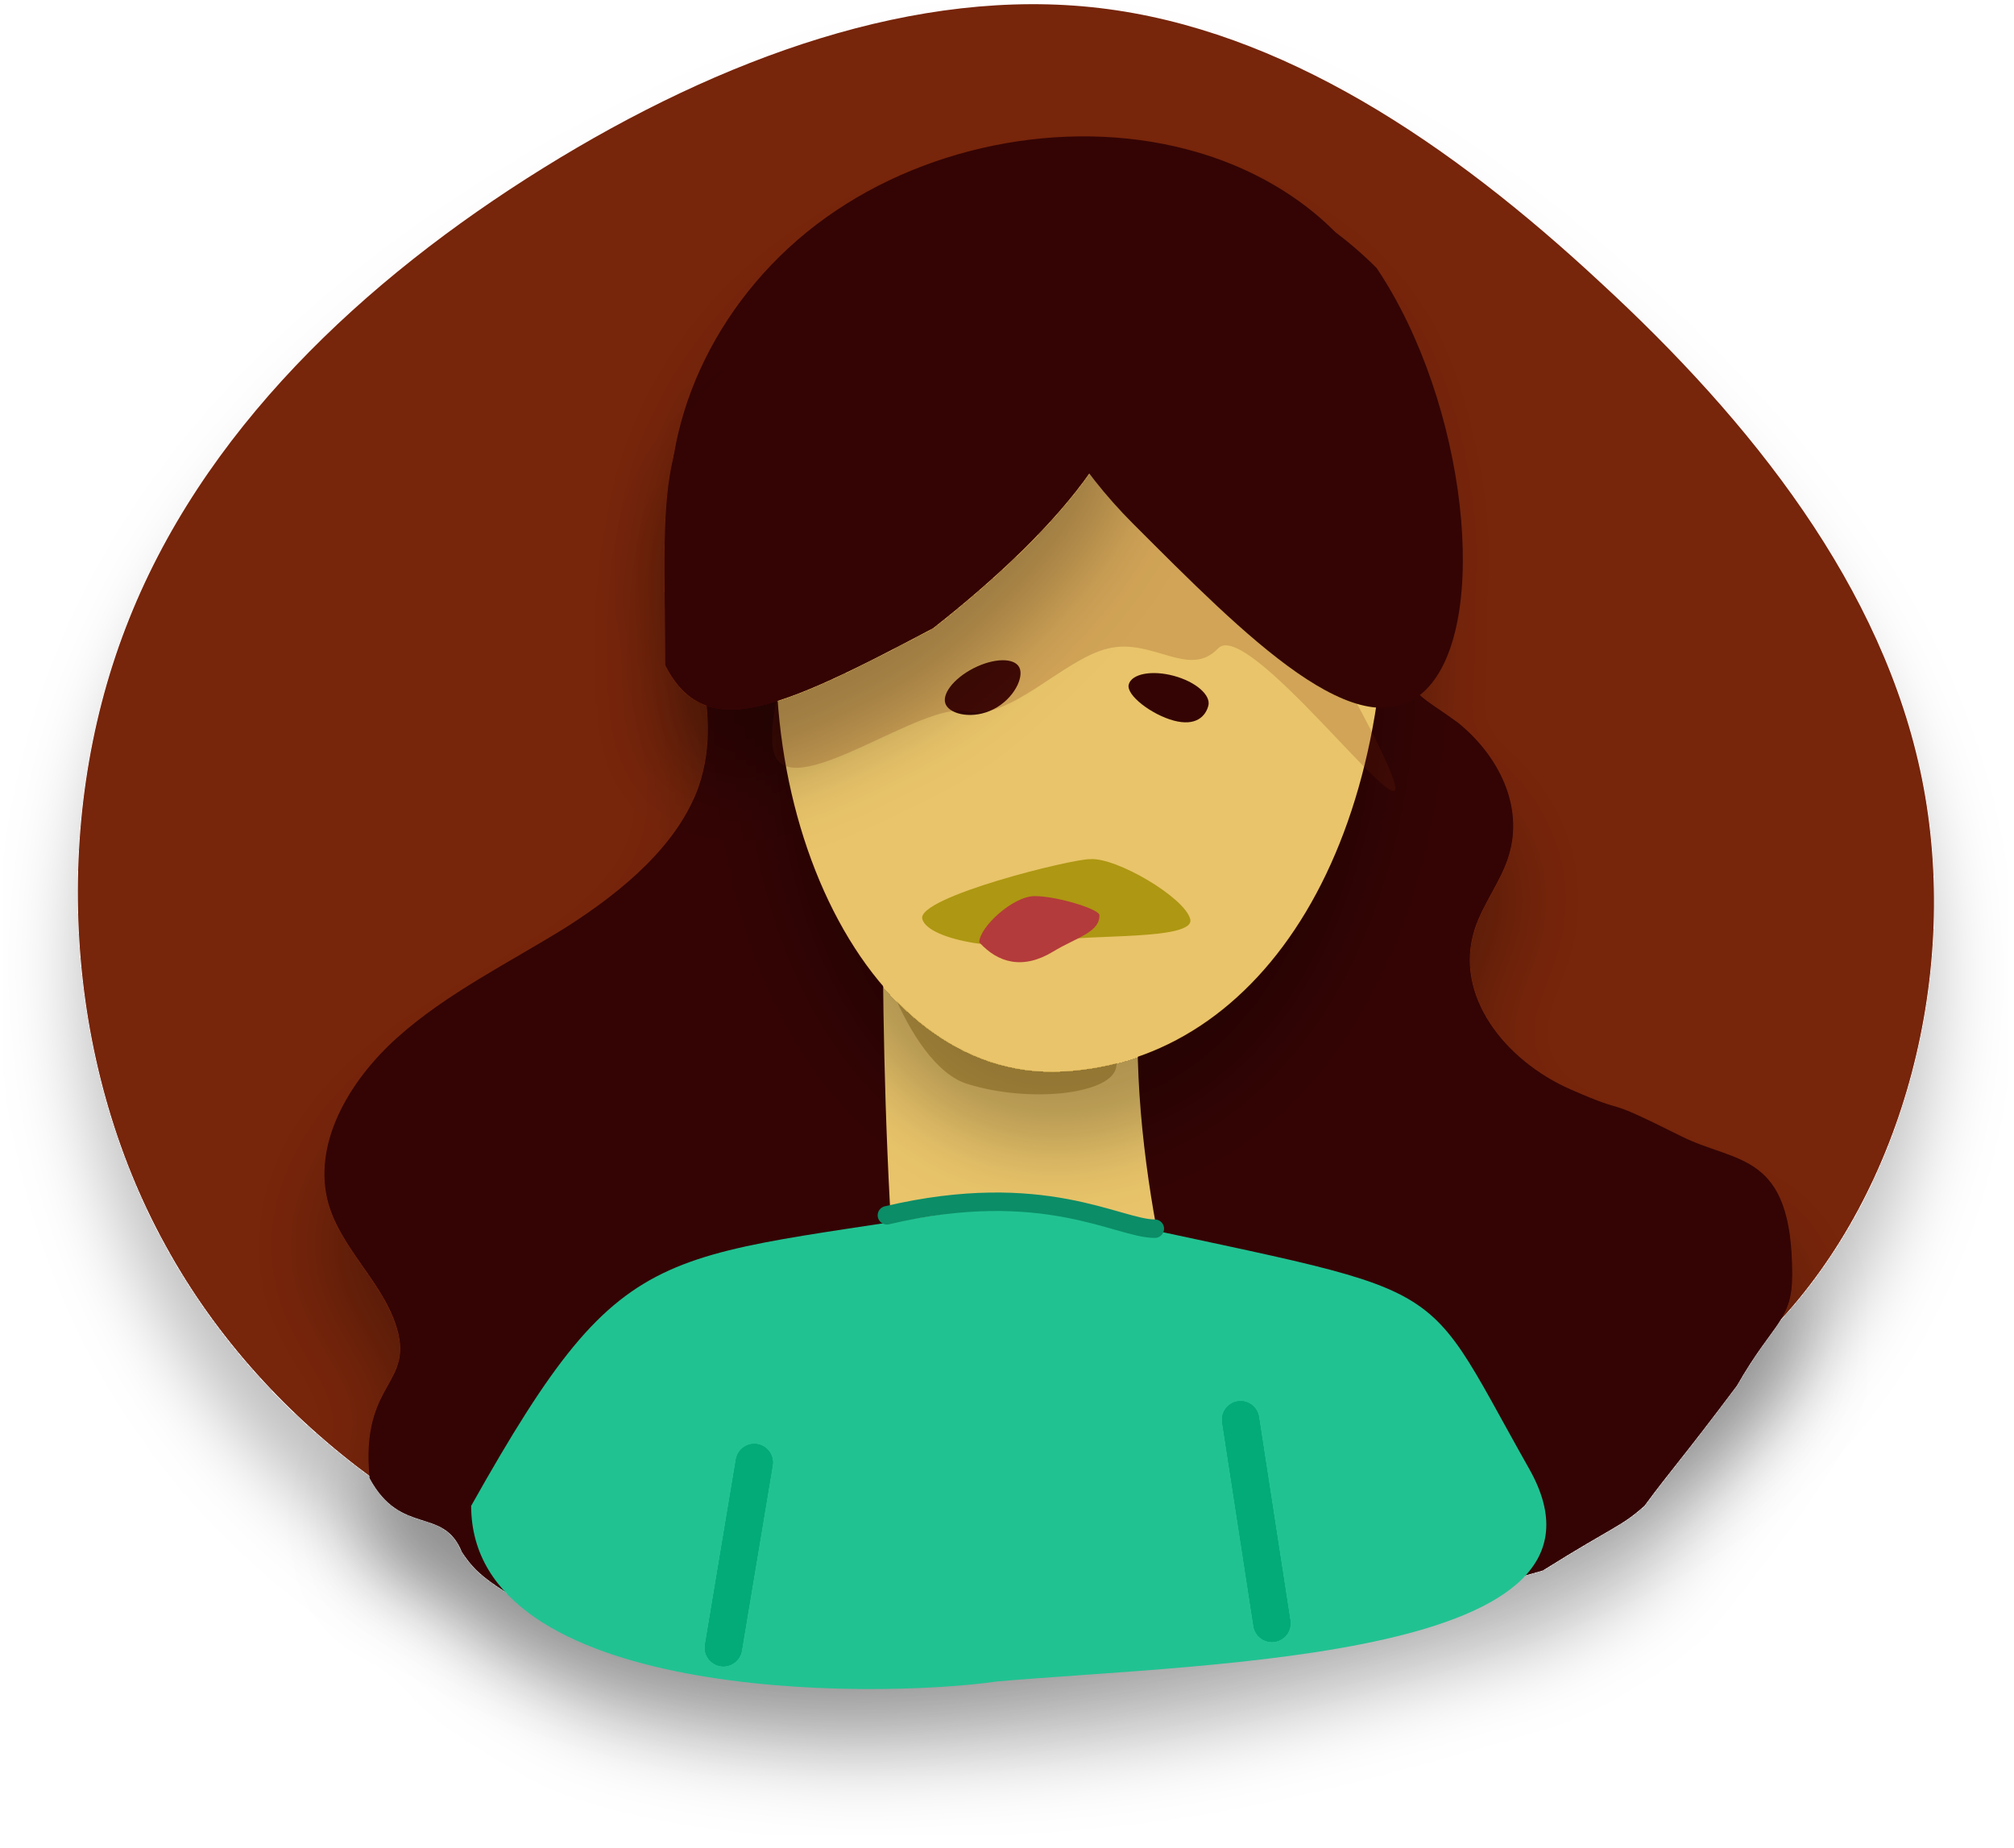
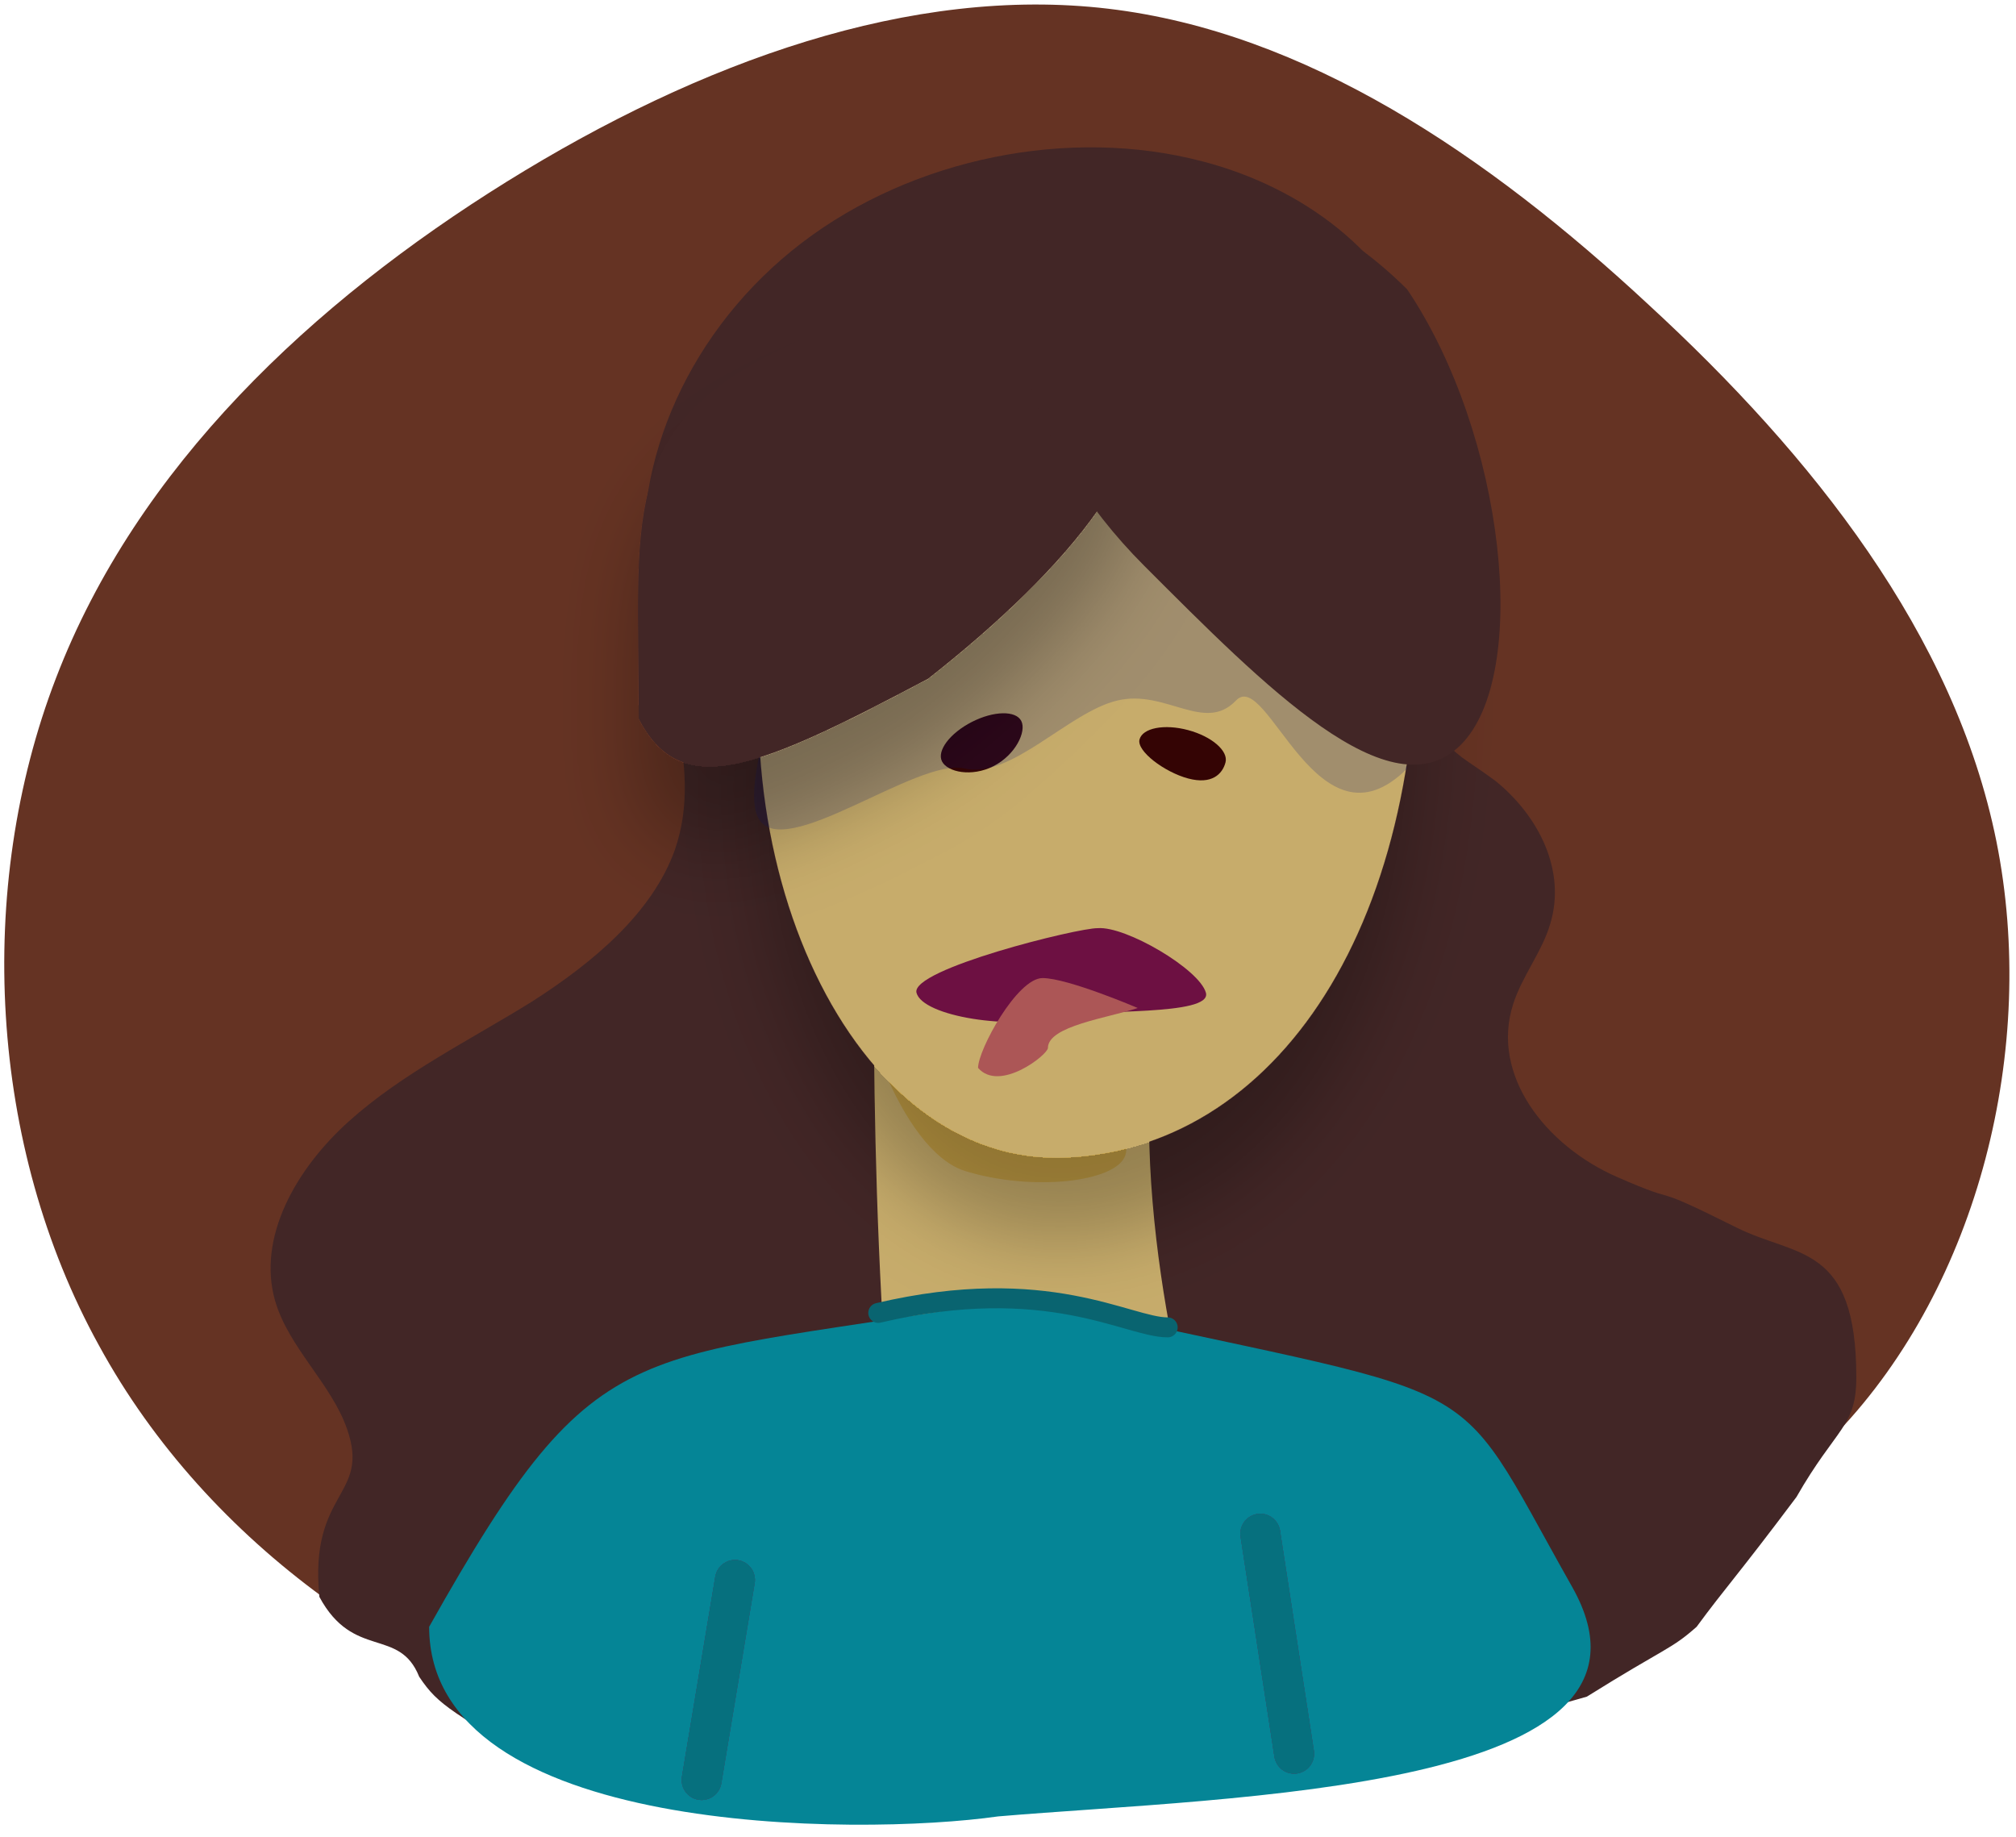
- <svg xmlns="http://www.w3.org/2000/svg" width="109" height="100" viewBox="0 0 109 100" fill="none">
+ <svg xmlns="http://www.w3.org/2000/svg" width="101" height="92" viewBox="0 0 101 92" fill="none">
+   <path d="M55.522 0.437C65.379 1.605 74.47 7.712 82.605 15.277C90.787 22.809 97.932 31.785 100.018 42.149C102.103 52.513 99.116 64.346 92.067 71.753C85.019 79.16 73.943 82.189 63.112 84.76C52.2 87.318 41.566 89.466 31.144 86.998C20.687 84.482 10.428 77.43 4.959 67.407C-0.557 57.419 -1.25 44.507 2.803 33.976C6.869 23.365 15.679 15.134 25.402 9.093C35.078 3.086 45.666 -0.732 55.522 0.437Z" fill="#653323" />
+   <path d="M73.55 38.163C69.764 35.601 74.38 34.224 72.361 29.535C73.793 26.164 72.049 19.658 71.204 17.172C69.65 12.714 65.303 9.398 60.235 8.083C53.569 6.331 45.731 7.92 40.176 12.161C34.62 16.401 31.569 23.114 32.375 29.306C32.938 33.754 35.327 38.145 33.816 42.56C32.689 45.731 29.718 48.218 26.651 50.179C23.532 52.116 20.157 53.767 17.479 56.175C14.801 58.583 12.889 62.004 13.776 65.147C14.456 67.519 16.596 69.305 17.393 71.607C18.568 74.987 15.481 74.668 16 80C17.706 83.168 20 81.5 21 84C22 85.5 22.631 85.722 28 89C35 91 35 90.5 41.5 91.302C59.741 90.66 61.845 90.006 79.5 85C83.5 82.5 83.7 82.653 85 81.5C86.474 79.496 87 79 90 75C92 71.5 93 71.5 93 69C93 62.292 90 63 87 61.5C82.237 59.119 84.571 60.525 81.009 58.964C77.447 57.402 74.658 53.865 75.812 50.293C76.252 48.917 77.263 47.664 77.661 46.299C78.476 43.644 77.113 40.904 74.931 39.13C74.54 38.842 74.097 38.528 73.55 38.163Z" fill="#422626" />
+   <path d="M57.565 56.459C57.658 66.562 61.075 76.264 61.483 77.788C60.014 81.448 49.141 83.545 44.759 73.285C43.37 58.956 43.858 42.491 43.858 42.491L49.914 49.852L57.565 56.459Z" fill="#C7AC6B" />
+   <path d="M56.382 57.865C55.957 59.235 51.688 59.7 48.354 58.666C45.02 57.633 42.688 49.852 43.113 48.483C43.538 47.113 44.84 51.026 51.115 53.514C54.449 54.548 56.807 56.496 56.382 57.865Z" fill="#C29D44" />
  <g filter="url(#filter0_d_0_1)">
-     <path d="M59.522 0.437C69.379 1.605 78.47 7.712 86.605 15.277C94.787 22.809 101.932 31.785 104.018 42.149C106.103 52.513 103.116 64.346 96.067 71.753C89.019 79.16 77.943 82.189 67.112 84.76C56.2 87.318 45.566 89.466 35.144 86.998C24.687 84.482 14.428 77.43 8.959 67.407C3.443 57.419 2.75 44.507 6.803 33.976C10.869 23.365 19.679 15.134 29.402 9.093C39.078 3.086 49.666 -0.732 59.522 0.437Z" fill="#77250B" />
+     <path d="M70.9 28.118C71.966 45.499 64.367 57.418 53.501 57.985C42.635 58.553 35.533 42.803 38.8 28.118C46.399 15.064 56.768 14 56.768 14H63.301L70.9 28.118Z" fill="#C7AC6B" />
  </g>
+   <path d="M53.27 50.925C50.645 51.628 46.232 50.919 45.916 49.739C45.599 48.559 54.029 46.476 55 46.5C56.401 46.388 60.099 48.559 60.416 49.739C60.732 50.919 54.716 50.537 53.27 50.925Z" fill="#6D1042" />
+   <path d="M57 50.5C55.5 51 52.5 51.399 52.5 52.5C52.5 52.834 50.083 54.746 49 53.5C49 52.588 50.961 49 52.23 49C53.499 49 57 50.5 57 50.5Z" fill="#AC5656" />
+   <path d="M59.523 39C60.713 39.319 61.242 38.778 61.396 38.2C61.551 37.623 60.713 36.896 59.523 36.577C58.334 36.258 57.244 36.468 57.089 37.046C56.934 37.624 58.334 38.681 59.523 39Z" fill="#340404" />
+   <path d="M49.776 38.382C50.872 37.821 51.438 36.651 51.165 36.119C50.893 35.586 49.783 35.609 48.687 36.169C47.591 36.73 46.922 37.616 47.195 38.148C47.467 38.681 48.679 38.942 49.776 38.382Z" fill="#340404" />
+   <path d="M53.759 19.163C55.961 19.424 57.992 20.788 59.809 22.478C61.637 24.161 70.034 36.185 70.5 38.5C66 43 63.497 33.44 61.923 35.094C60.348 36.749 58.401 34.52 55.982 35.094C53.544 35.666 50.641 39.051 48.313 38.5C45.977 37.938 39.222 43.239 38 41C36.768 38.769 41.077 29.008 41.982 26.655C42.89 24.285 44.858 22.446 47.03 21.097C49.192 19.755 51.557 18.902 53.759 19.163Z" fill="#0B1577" fill-opacity="0.2" />
  <g filter="url(#filter1_d_0_1)">
-     <path d="M77.55 38.163C73.764 35.601 78.38 34.224 76.361 29.535C77.793 26.164 76.049 19.658 75.204 17.172C73.65 12.714 69.303 9.398 64.235 8.083C57.569 6.331 49.731 7.92 44.176 12.161C38.62 16.401 35.569 23.114 36.375 29.306C36.938 33.754 39.327 38.145 37.816 42.56C36.689 45.731 33.718 48.218 30.651 50.179C27.532 52.116 24.157 53.767 21.479 56.175C18.801 58.583 16.889 62.004 17.776 65.147C18.456 67.519 20.596 69.305 21.393 71.607C22.568 74.987 19.481 74.668 20 80C21.706 83.168 24 81.5 25 84C26 85.5 26.631 85.722 32 89C39 91 39 90.5 45.5 91.302C63.741 90.66 65.845 90.006 83.5 85C87.5 82.5 87.7 82.653 89 81.5C90.474 79.496 91 79 94 75C96 71.5 97 71.5 97 69C97 62.292 94 63 91 61.5C86.237 59.119 88.571 60.525 85.009 58.964C81.447 57.402 78.658 53.865 79.812 50.293C80.252 48.917 81.263 47.664 81.661 46.299C82.476 43.644 81.113 40.904 78.931 39.13C78.54 38.842 78.097 38.528 77.55 38.163Z" fill="#340404" />
+     <path d="M46.5 34C38 38.5 34.14 40.178 32 36C32 26 31.034 21.66 38.778 17.692C46.522 13.725 54.535 13.896 56.675 18.074C58.816 22.252 53.5 28.5 46.5 34Z" fill="#422626" />
  </g>
-   <path d="M61.565 56.459C61.658 66.562 65.075 76.264 65.483 77.788C64.014 81.448 53.141 83.545 48.759 73.285C47.37 58.956 47.858 42.491 47.858 42.491L53.914 49.852L61.565 56.459Z" fill="#E9C46A" />
-   <path d="M60.382 57.865C59.957 59.235 55.688 59.7 52.354 58.666C49.02 57.633 46.688 49.852 47.113 48.483C47.538 47.113 48.84 51.026 55.115 53.514C58.449 54.548 60.807 56.496 60.382 57.865Z" fill="#C29D44" />
-   <g filter="url(#filter2_d_0_1)">
-     <path d="M74.9 28.118C75.966 45.499 68.367 57.418 57.501 57.985C46.635 58.553 39.533 42.803 42.8 28.118C50.399 15.064 60.768 14 60.768 14H67.301L74.9 28.118Z" fill="#E9C46A" />
-   </g>
-   <path d="M57.27 50.925C54.645 51.628 50.232 50.919 49.916 49.739C49.599 48.559 58.029 46.476 59 46.5C60.401 46.388 64.099 48.559 64.416 49.739C64.732 50.919 58.716 50.537 57.27 50.925Z" fill="#AE9712" />
-   <path d="M59.5 49.506C59.549 50.462 58.247 50.74 57 51.5C55.358 52.5 54.006 52.114 53 51C53 50.184 54.821 48.5 56 48.5C57.179 48.5 59.376 49.167 59.5 49.506Z" fill="#B43B3B" />
-   <path d="M63.523 39C64.713 39.319 65.242 38.778 65.396 38.2C65.551 37.623 64.713 36.896 63.523 36.577C62.334 36.258 61.244 36.468 61.089 37.046C60.934 37.624 62.334 38.681 63.523 39Z" fill="#340404" />
-   <path d="M53.776 38.382C54.872 37.821 55.438 36.651 55.165 36.119C54.893 35.586 53.783 35.609 52.687 36.169C51.591 36.73 50.922 37.616 51.195 38.148C51.467 38.681 52.679 38.942 53.776 38.382Z" fill="#340404" />
-   <path d="M57.759 19.163C59.961 19.424 61.992 20.788 63.809 22.478C65.637 24.161 75.034 40.185 75.5 42.5C75.966 44.815 67.497 33.44 65.923 35.094C64.348 36.749 62.401 34.52 59.982 35.094C57.544 35.666 54.641 39.051 52.313 38.5C49.977 37.938 43.222 43.239 42 41C40.768 38.769 45.077 29.008 45.982 26.655C46.89 24.285 48.858 22.446 51.03 21.097C53.192 19.755 55.557 18.902 57.759 19.163Z" fill="#77250B" fill-opacity="0.2" />
-   <g filter="url(#filter3_d_0_1)">
-     <path d="M50.5 34C42 38.5 38.14 40.178 36 36C36 26 35.033 21.66 42.778 17.692C50.522 13.725 58.535 13.896 60.675 18.074C62.816 22.252 57.5 28.5 50.5 34Z" fill="#340404" />
-   </g>
-   <path d="M61.328 28.349C55.292 22.313 53.243 14.576 56.751 11.067C60.259 7.559 68.464 8.464 74.5 14.5C79.405 21.793 80.694 33.806 77.185 37.315C73.677 40.823 67.364 34.385 61.328 28.349Z" fill="#340404" />
-   <path d="M82.763 79.5C88.554 89.745 65.737 90 54 91C47 92 25.5 92 25.5 81.5C34.208 66 35.471 68.5 55.263 65C79.471 70.5 76.263 68 82.763 79.5Z" fill="#21C292" />
-   <path d="M48 65.775C56.5 63.776 60.5 66.5 62.5 66.5" stroke="#0B8D67" stroke-linecap="round" />
-   <line x1="40.822" y1="79.151" x2="39.151" y2="89.178" stroke="#03AB79" stroke-width="2" stroke-linecap="round" />
-   <line x1="40.822" y1="79.151" x2="39.151" y2="89.178" stroke="#03AB79" stroke-width="2" stroke-linecap="round" />
-   <line x1="40.822" y1="79.151" x2="39.151" y2="89.178" stroke="#03AB79" stroke-width="2" stroke-linecap="round" />
-   <line x1="40.822" y1="79.151" x2="39.151" y2="89.178" stroke="#03AB79" stroke-width="2" stroke-linecap="round" />
-   <line x1="67.14" y1="76.836" x2="68.836" y2="87.86" stroke="#03AB79" stroke-width="2" stroke-linecap="round" />
-   <line x1="67.14" y1="76.836" x2="68.836" y2="87.86" stroke="#03AB79" stroke-width="2" stroke-linecap="round" />
-   <line x1="67.14" y1="76.836" x2="68.836" y2="87.86" stroke="#03AB79" stroke-width="2" stroke-linecap="round" />
-   <line x1="67.14" y1="76.836" x2="68.836" y2="87.86" stroke="#03AB79" stroke-width="2" stroke-linecap="round" />
+   <path d="M57.328 28.349C51.292 22.313 49.243 14.576 52.751 11.067C56.259 7.559 64.464 8.464 70.5 14.5C75.405 21.793 76.694 33.806 73.185 37.315C69.677 40.823 63.364 34.385 57.328 28.349Z" fill="#422626" />
+   <path d="M78.763 79.5C84.554 89.745 61.737 90 50 91C43 92 21.5 92 21.5 81.5C30.208 66 31.471 68.5 51.263 65C75.471 70.5 72.263 68 78.763 79.5Z" fill="#058596" />
+   <path d="M44 65.775C52.5 63.776 56.5 66.5 58.5 66.5" stroke="#096470" stroke-linecap="round" />
+   <line x1="36.822" y1="79.151" x2="35.151" y2="89.178" stroke="#315473" stroke-width="2" stroke-linecap="round" />
+   <line x1="36.822" y1="79.151" x2="35.151" y2="89.178" stroke="#315473" stroke-width="2" stroke-linecap="round" />
+   <line x1="36.822" y1="79.151" x2="35.151" y2="89.178" stroke="#315473" stroke-width="2" stroke-linecap="round" />
+   <line x1="36.822" y1="79.151" x2="35.151" y2="89.178" stroke="#06707E" stroke-width="2" stroke-linecap="round" />
+   <line x1="63.14" y1="76.836" x2="64.836" y2="87.86" stroke="#315473" stroke-width="2" stroke-linecap="round" />
+   <line x1="63.14" y1="76.836" x2="64.836" y2="87.86" stroke="#315473" stroke-width="2" stroke-linecap="round" />
+   <line x1="63.14" y1="76.836" x2="64.836" y2="87.86" stroke="#315473" stroke-width="2" stroke-linecap="round" />
+   <line x1="63.14" y1="76.836" x2="64.836" y2="87.86" stroke="#06707E" stroke-width="2" stroke-linecap="round" />
  <defs>
-     <filter id="filter0_d_0_1" x="0.213" y="0.227" width="108.457" height="95.861" filterUnits="userSpaceOnUse" color-interpolation-filters="sRGB">
+     <filter id="filter0_d_0_1" x="34" y="14" width="41" height="52" filterUnits="userSpaceOnUse" color-interpolation-filters="sRGB">
      <feFlood flood-opacity="0" result="BackgroundImageFix" />
      <feColorMatrix in="SourceAlpha" type="matrix" values="0 0 0 0 0 0 0 0 0 0 0 0 0 0 0 0 0 0 127 0" result="hardAlpha" />
      <feOffset dy="4" />
      <feGaussianBlur stdDeviation="2" />
      <feComposite in2="hardAlpha" operator="out" />
      <feColorMatrix type="matrix" values="0 0 0 0 0 0 0 0 0 0 0 0 0 0 0 0 0 0 0.25 0" />
      <feBlend mode="normal" in2="BackgroundImageFix" result="effect1_dropShadow_0_1" />
      <feBlend mode="normal" in="SourceGraphic" in2="effect1_dropShadow_0_1" result="shape" />
    </filter>
-     <filter id="filter1_d_0_1" x="13.556" y="7.381" width="87.444" height="91.921" filterUnits="userSpaceOnUse" color-interpolation-filters="sRGB">
-       <feFlood flood-opacity="0" result="BackgroundImageFix" />
-       <feColorMatrix in="SourceAlpha" type="matrix" values="0 0 0 0 0 0 0 0 0 0 0 0 0 0 0 0 0 0 127 0" result="hardAlpha" />
-       <feOffset dy="4" />
-       <feGaussianBlur stdDeviation="2" />
-       <feComposite in2="hardAlpha" operator="out" />
-       <feColorMatrix type="matrix" values="0 0 0 0 0 0 0 0 0 0 0 0 0 0 0 0 0 0 0.25 0" />
-       <feBlend mode="normal" in2="BackgroundImageFix" result="effect1_dropShadow_0_1" />
-       <feBlend mode="normal" in="SourceGraphic" in2="effect1_dropShadow_0_1" result="shape" />
-     </filter>
-     <filter id="filter2_d_0_1" x="38" y="14" width="41" height="52" filterUnits="userSpaceOnUse" color-interpolation-filters="sRGB">
-       <feFlood flood-opacity="0" result="BackgroundImageFix" />
-       <feColorMatrix in="SourceAlpha" type="matrix" values="0 0 0 0 0 0 0 0 0 0 0 0 0 0 0 0 0 0 127 0" result="hardAlpha" />
-       <feOffset dy="4" />
-       <feGaussianBlur stdDeviation="2" />
-       <feComposite in2="hardAlpha" operator="out" />
-       <feColorMatrix type="matrix" values="0 0 0 0 0 0 0 0 0 0 0 0 0 0 0 0 0 0 0.25 0" />
-       <feBlend mode="normal" in2="BackgroundImageFix" result="effect1_dropShadow_0_1" />
-       <feBlend mode="normal" in="SourceGraphic" in2="effect1_dropShadow_0_1" result="shape" />
-     </filter>
-     <filter id="filter3_d_0_1" x="31.961" y="14.825" width="33.193" height="31.572" filterUnits="userSpaceOnUse" color-interpolation-filters="sRGB">
+     <filter id="filter1_d_0_1" x="27.961" y="14.825" width="33.193" height="31.572" filterUnits="userSpaceOnUse" color-interpolation-filters="sRGB">
      <feFlood flood-opacity="0" result="BackgroundImageFix" />
      <feColorMatrix in="SourceAlpha" type="matrix" values="0 0 0 0 0 0 0 0 0 0 0 0 0 0 0 0 0 0 127 0" result="hardAlpha" />
      <feOffset dy="4" />
      <feGaussianBlur stdDeviation="2" />
      <feComposite in2="hardAlpha" operator="out" />
      <feColorMatrix type="matrix" values="0 0 0 0 0 0 0 0 0 0 0 0 0 0 0 0 0 0 0.25 0" />
      <feBlend mode="normal" in2="BackgroundImageFix" result="effect1_dropShadow_0_1" />
      <feBlend mode="normal" in="SourceGraphic" in2="effect1_dropShadow_0_1" result="shape" />
    </filter>
  </defs>
</svg>
